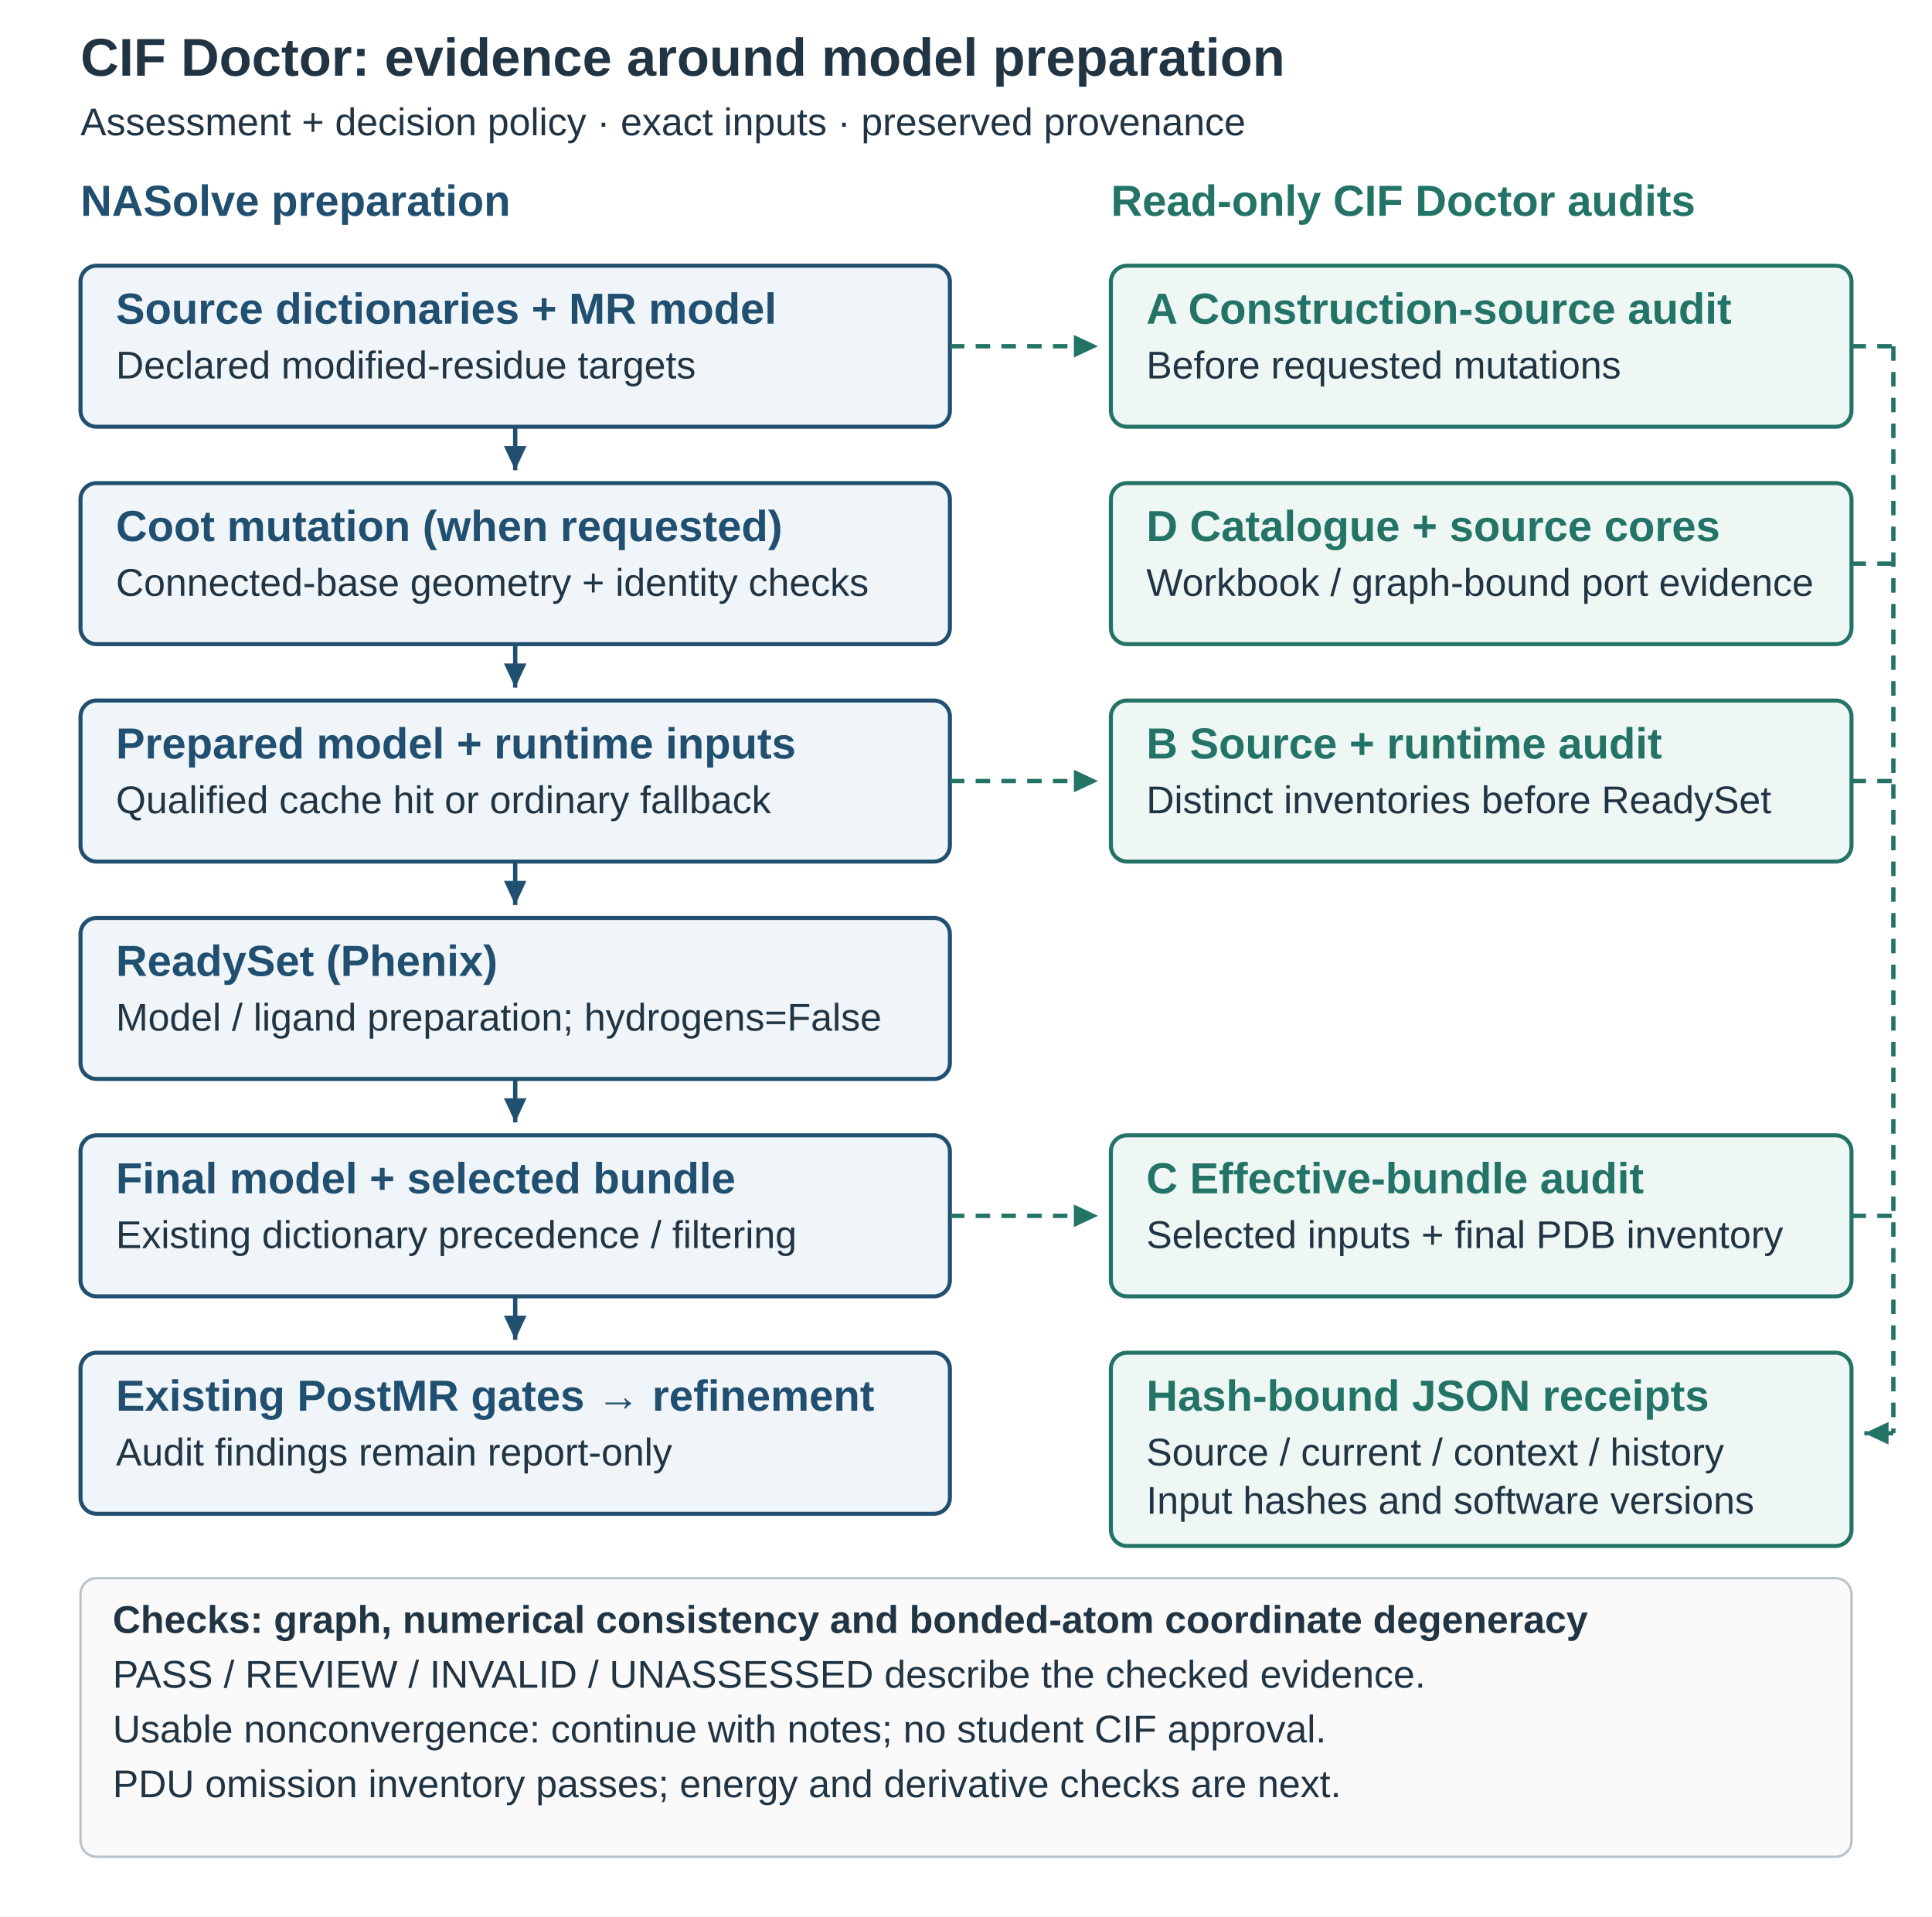
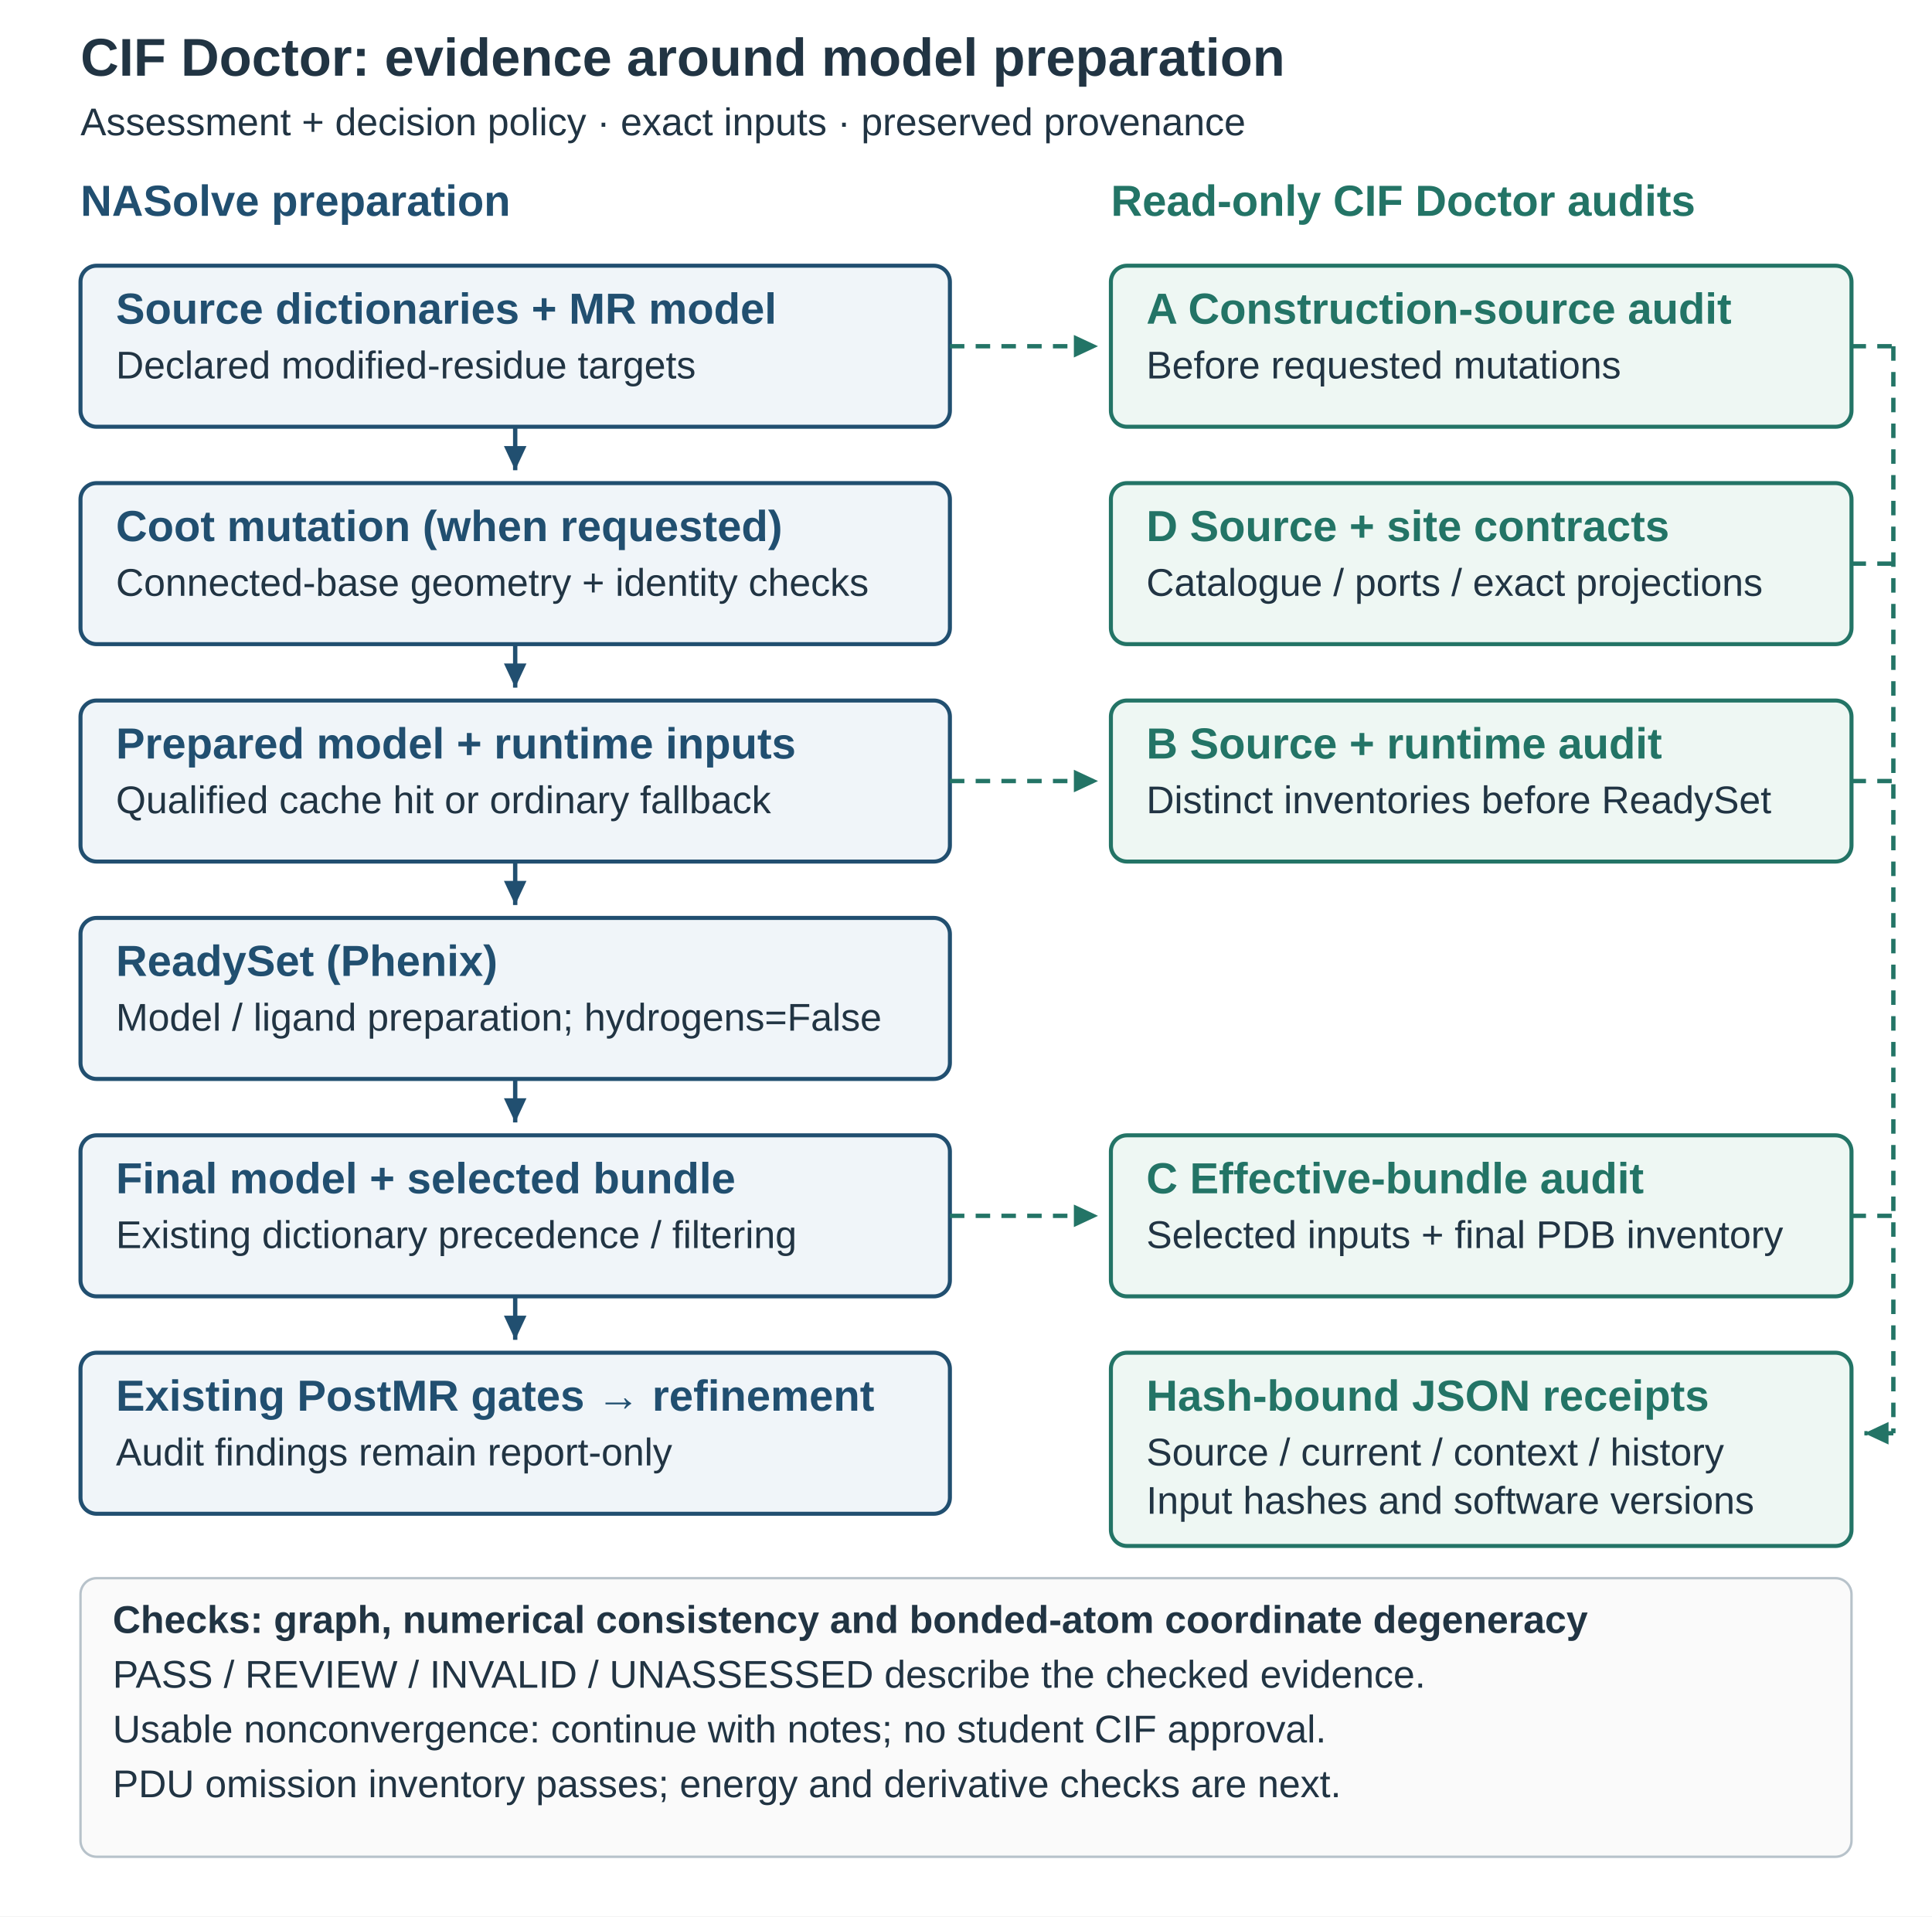
<svg xmlns="http://www.w3.org/2000/svg" width="180mm" height="178.5mm" viewBox="0 0 1200 1190" role="img" aria-labelledby="title description">
  <rect width="1200" height="1190" fill="white" />
  <text x="50" y="47" font-family="Arial, Helvetica, sans-serif" font-size="33" font-weight="bold" fill="#213443" text-anchor="start">CIF Doctor: evidence around model preparation</text>
  <text x="50" y="84" font-family="Arial, Helvetica, sans-serif" font-size="24" font-weight="normal" fill="#213443" text-anchor="start">Assessment + decision policy · exact inputs · preserved provenance</text>
  <text x="50" y="134" font-family="Arial, Helvetica, sans-serif" font-size="27" font-weight="bold" fill="#214f70" text-anchor="start">NASolve preparation</text>
  <text x="690" y="134" font-family="Arial, Helvetica, sans-serif" font-size="27" font-weight="bold" fill="#237466" text-anchor="start">Read-only CIF Doctor audits</text>
  <g id="source-inputs">
    <rect x="50" y="165" width="540" height="100" rx="10" fill="#f0f5f9" stroke="#214f70" stroke-width="2.5" />
    <text x="72" y="201" font-family="Arial, Helvetica, sans-serif" font-size="27" font-weight="bold" fill="#214f70" text-anchor="start">Source dictionaries + MR model</text>
    <text x="72" y="235" font-family="Arial, Helvetica, sans-serif" font-size="24" font-weight="normal" fill="#213443" text-anchor="start">Declared modified-residue targets</text>
  </g>
  <g id="coot-mutation">
    <rect x="50" y="300" width="540" height="100" rx="10" fill="#f0f5f9" stroke="#214f70" stroke-width="2.5" />
    <text x="72" y="336" font-family="Arial, Helvetica, sans-serif" font-size="27" font-weight="bold" fill="#214f70" text-anchor="start">Coot mutation (when requested)</text>
    <text x="72" y="370" font-family="Arial, Helvetica, sans-serif" font-size="24" font-weight="normal" fill="#213443" text-anchor="start">Connected-base geometry + identity checks</text>
  </g>
  <g id="prepared-inputs">
    <rect x="50" y="435" width="540" height="100" rx="10" fill="#f0f5f9" stroke="#214f70" stroke-width="2.5" />
    <text x="72" y="471" font-family="Arial, Helvetica, sans-serif" font-size="27" font-weight="bold" fill="#214f70" text-anchor="start">Prepared model + runtime inputs</text>
    <text x="72" y="505" font-family="Arial, Helvetica, sans-serif" font-size="24" font-weight="normal" fill="#213443" text-anchor="start">Qualified cache hit or ordinary fallback</text>
  </g>
  <g id="readyset">
    <rect x="50" y="570" width="540" height="100" rx="10" fill="#f0f5f9" stroke="#214f70" stroke-width="2.5" />
    <text x="72" y="606" font-family="Arial, Helvetica, sans-serif" font-size="27" font-weight="bold" fill="#214f70" text-anchor="start">ReadySet (Phenix)</text>
    <text x="72" y="640" font-family="Arial, Helvetica, sans-serif" font-size="24" font-weight="normal" fill="#213443" text-anchor="start">Model / ligand preparation; hydrogens=False</text>
  </g>
  <g id="effective-inputs">
    <rect x="50" y="705" width="540" height="100" rx="10" fill="#f0f5f9" stroke="#214f70" stroke-width="2.5" />
    <text x="72" y="741" font-family="Arial, Helvetica, sans-serif" font-size="27" font-weight="bold" fill="#214f70" text-anchor="start">Final model + selected bundle</text>
    <text x="72" y="775" font-family="Arial, Helvetica, sans-serif" font-size="24" font-weight="normal" fill="#213443" text-anchor="start">Existing dictionary precedence / filtering</text>
  </g>
  <g id="postmr-gates">
    <rect x="50" y="840" width="540" height="100" rx="10" fill="#f0f5f9" stroke="#214f70" stroke-width="2.5" />
    <text x="72" y="876" font-family="Arial, Helvetica, sans-serif" font-size="27" font-weight="bold" fill="#214f70" text-anchor="start">Existing PostMR gates → refinement</text>
    <text x="72" y="910" font-family="Arial, Helvetica, sans-serif" font-size="24" font-weight="normal" fill="#213443" text-anchor="start">Audit findings remain report-only</text>
  </g>
  <g id="preparation-flow-0">
    <path d="M 320.0 265.0 L 320.0 292.0" fill="none" stroke="#214f70" stroke-width="2.7" />
    <polygon points="320.0,292.0 313.0,277.0 327.0,277.0" fill="#214f70" />
  </g>
  <g id="preparation-flow-1">
    <path d="M 320.0 400.0 L 320.0 427.0" fill="none" stroke="#214f70" stroke-width="2.7" />
    <polygon points="320.0,427.0 313.0,412.0 327.0,412.0" fill="#214f70" />
  </g>
  <g id="preparation-flow-2">
    <path d="M 320.0 535.0 L 320.0 562.0" fill="none" stroke="#214f70" stroke-width="2.7" />
    <polygon points="320.0,562.0 313.0,547.0 327.0,547.0" fill="#214f70" />
  </g>
  <g id="preparation-flow-3">
    <path d="M 320.0 670.0 L 320.0 697.0" fill="none" stroke="#214f70" stroke-width="2.7" />
    <polygon points="320.0,697.0 313.0,682.0 327.0,682.0" fill="#214f70" />
  </g>
  <g id="preparation-flow-4">
    <path d="M 320.0 805.0 L 320.0 832.0" fill="none" stroke="#214f70" stroke-width="2.7" />
    <polygon points="320.0,832.0 313.0,817.0 327.0,817.0" fill="#214f70" />
  </g>
  <g id="mutation-audit">
    <rect x="690" y="165" width="460" height="100" rx="10" fill="#eef7f3" stroke="#237466" stroke-width="2.5" />
    <text x="712" y="201" font-family="Arial, Helvetica, sans-serif" font-size="27" font-weight="bold" fill="#237466" text-anchor="start">A  Construction-source audit</text>
    <text x="712" y="235" font-family="Arial, Helvetica, sans-serif" font-size="24" font-weight="normal" fill="#213443" text-anchor="start">Before requested mutations</text>
  </g>
  <g id="audit-branch-mutation-audit">
    <path d="M 590.0 215.0 L 599.0 215.0" fill="none" stroke="#237466" stroke-width="2.7" />
    <path d="M 606.0 215.0 L 615.0 215.0" fill="none" stroke="#237466" stroke-width="2.7" />
    <path d="M 622.0 215.0 L 631.0 215.0" fill="none" stroke="#237466" stroke-width="2.7" />
    <path d="M 638.0 215.0 L 647.0 215.0" fill="none" stroke="#237466" stroke-width="2.7" />
    <path d="M 654.0 215.0 L 663.0 215.0" fill="none" stroke="#237466" stroke-width="2.7" />
    <path d="M 670.0 215.0 L 679.0 215.0" fill="none" stroke="#237466" stroke-width="2.7" />
    <polygon points="682.0,215.0 667.0,222.0 667.0,208.0" fill="#237466" />
  </g>
  <g id="source-runtime-audit">
    <rect x="690" y="435" width="460" height="100" rx="10" fill="#eef7f3" stroke="#237466" stroke-width="2.5" />
    <text x="712" y="471" font-family="Arial, Helvetica, sans-serif" font-size="27" font-weight="bold" fill="#237466" text-anchor="start">B  Source + runtime audit</text>
    <text x="712" y="505" font-family="Arial, Helvetica, sans-serif" font-size="24" font-weight="normal" fill="#213443" text-anchor="start">Distinct inventories before ReadySet</text>
  </g>
  <g id="audit-branch-source-runtime-audit">
    <path d="M 590.0 485.0 L 599.0 485.0" fill="none" stroke="#237466" stroke-width="2.7" />
    <path d="M 606.0 485.0 L 615.0 485.0" fill="none" stroke="#237466" stroke-width="2.7" />
    <path d="M 622.0 485.0 L 631.0 485.0" fill="none" stroke="#237466" stroke-width="2.7" />
    <path d="M 638.0 485.0 L 647.0 485.0" fill="none" stroke="#237466" stroke-width="2.7" />
    <path d="M 654.0 485.0 L 663.0 485.0" fill="none" stroke="#237466" stroke-width="2.7" />
    <path d="M 670.0 485.0 L 679.0 485.0" fill="none" stroke="#237466" stroke-width="2.7" />
    <polygon points="682.0,485.0 667.0,492.0 667.0,478.0" fill="#237466" />
  </g>
  <g id="effective-audit">
    <rect x="690" y="705" width="460" height="100" rx="10" fill="#eef7f3" stroke="#237466" stroke-width="2.5" />
    <text x="712" y="741" font-family="Arial, Helvetica, sans-serif" font-size="27" font-weight="bold" fill="#237466" text-anchor="start">C  Effective-bundle audit</text>
    <text x="712" y="775" font-family="Arial, Helvetica, sans-serif" font-size="24" font-weight="normal" fill="#213443" text-anchor="start">Selected inputs + final PDB inventory</text>
  </g>
  <g id="audit-branch-effective-audit">
    <path d="M 590.0 755.0 L 599.0 755.0" fill="none" stroke="#237466" stroke-width="2.7" />
    <path d="M 606.0 755.0 L 615.0 755.0" fill="none" stroke="#237466" stroke-width="2.7" />
    <path d="M 622.0 755.0 L 631.0 755.0" fill="none" stroke="#237466" stroke-width="2.7" />
    <path d="M 638.0 755.0 L 647.0 755.0" fill="none" stroke="#237466" stroke-width="2.7" />
    <path d="M 654.0 755.0 L 663.0 755.0" fill="none" stroke="#237466" stroke-width="2.7" />
    <path d="M 670.0 755.0 L 679.0 755.0" fill="none" stroke="#237466" stroke-width="2.7" />
    <polygon points="682.0,755.0 667.0,762.0 667.0,748.0" fill="#237466" />
  </g>
  <g id="catalogue-census">
    <rect x="690" y="300" width="460" height="100" rx="10" fill="#eef7f3" stroke="#237466" stroke-width="2.5" />
-     <text x="712" y="336" font-family="Arial, Helvetica, sans-serif" font-size="27" font-weight="bold" fill="#237466" text-anchor="start">D  Catalogue + source cores</text>
-     <text x="712" y="370" font-family="Arial, Helvetica, sans-serif" font-size="24" font-weight="normal" fill="#213443" text-anchor="start">Workbook / graph-bound port evidence</text>
+     <text x="712" y="336" font-family="Arial, Helvetica, sans-serif" font-size="27" font-weight="bold" fill="#237466" text-anchor="start">D  Source + site contracts</text>
+     <text x="712" y="370" font-family="Arial, Helvetica, sans-serif" font-size="24" font-weight="normal" fill="#213443" text-anchor="start">Catalogue / ports / exact projections</text>
  </g>
  <g id="catalogue-to-receipts">
    <path d="M 1150.0 350.0 L 1159.0 350.0" fill="none" stroke="#237466" stroke-width="2.7" />
    <path d="M 1166.0 350.0 L 1175.0 350.0" fill="none" stroke="#237466" stroke-width="2.7" />
  </g>
  <g id="json-receipts">
    <rect x="690" y="840" width="460" height="120" rx="10" fill="#eef7f3" stroke="#237466" stroke-width="2.5" />
    <text x="712" y="876" font-family="Arial, Helvetica, sans-serif" font-size="27" font-weight="bold" fill="#237466" text-anchor="start">Hash-bound JSON receipts</text>
    <text x="712" y="910" font-family="Arial, Helvetica, sans-serif" font-size="24" font-weight="normal" fill="#213443" text-anchor="start">Source / current / context / history</text>
    <text x="712" y="940" font-family="Arial, Helvetica, sans-serif" font-size="24" font-weight="normal" fill="#213443" text-anchor="start">Input hashes and software versions</text>
  </g>
  <g id="mutation-to-receipts">
    <path d="M 1150.0 215.0 L 1159.0 215.0" fill="none" stroke="#237466" stroke-width="2.7" />
    <path d="M 1166.0 215.0 L 1175.0 215.0" fill="none" stroke="#237466" stroke-width="2.7" />
    <path d="M 1176.0 215.0 L 1176.0 224.0" fill="none" stroke="#237466" stroke-width="2.7" />
    <path d="M 1176.0 231.0 L 1176.0 240.0" fill="none" stroke="#237466" stroke-width="2.7" />
    <path d="M 1176.0 247.0 L 1176.0 256.0" fill="none" stroke="#237466" stroke-width="2.7" />
    <path d="M 1176.0 263.0 L 1176.0 272.0" fill="none" stroke="#237466" stroke-width="2.7" />
    <path d="M 1176.0 279.0 L 1176.0 288.0" fill="none" stroke="#237466" stroke-width="2.7" />
    <path d="M 1176.0 295.0 L 1176.0 304.0" fill="none" stroke="#237466" stroke-width="2.7" />
    <path d="M 1176.0 311.0 L 1176.0 320.0" fill="none" stroke="#237466" stroke-width="2.7" />
    <path d="M 1176.0 327.0 L 1176.0 336.0" fill="none" stroke="#237466" stroke-width="2.7" />
    <path d="M 1176.0 343.0 L 1176.0 352.0" fill="none" stroke="#237466" stroke-width="2.7" />
    <path d="M 1176.0 359.0 L 1176.0 368.0" fill="none" stroke="#237466" stroke-width="2.7" />
    <path d="M 1176.0 375.0 L 1176.0 384.0" fill="none" stroke="#237466" stroke-width="2.7" />
    <path d="M 1176.0 391.0 L 1176.0 400.0" fill="none" stroke="#237466" stroke-width="2.7" />
    <path d="M 1176.0 407.0 L 1176.0 416.0" fill="none" stroke="#237466" stroke-width="2.7" />
    <path d="M 1176.0 423.0 L 1176.0 432.0" fill="none" stroke="#237466" stroke-width="2.7" />
    <path d="M 1176.0 439.0 L 1176.0 448.0" fill="none" stroke="#237466" stroke-width="2.7" />
    <path d="M 1176.0 455.0 L 1176.0 464.0" fill="none" stroke="#237466" stroke-width="2.7" />
    <path d="M 1176.0 471.0 L 1176.0 480.0" fill="none" stroke="#237466" stroke-width="2.7" />
    <path d="M 1176.0 487.0 L 1176.0 496.0" fill="none" stroke="#237466" stroke-width="2.7" />
    <path d="M 1176.0 503.0 L 1176.0 512.0" fill="none" stroke="#237466" stroke-width="2.7" />
    <path d="M 1176.0 519.0 L 1176.0 528.0" fill="none" stroke="#237466" stroke-width="2.7" />
    <path d="M 1176.0 535.0 L 1176.0 544.0" fill="none" stroke="#237466" stroke-width="2.7" />
    <path d="M 1176.0 551.0 L 1176.0 560.0" fill="none" stroke="#237466" stroke-width="2.7" />
    <path d="M 1176.0 567.0 L 1176.0 576.0" fill="none" stroke="#237466" stroke-width="2.7" />
    <path d="M 1176.0 583.0 L 1176.0 592.0" fill="none" stroke="#237466" stroke-width="2.7" />
    <path d="M 1176.0 599.0 L 1176.0 608.0" fill="none" stroke="#237466" stroke-width="2.7" />
    <path d="M 1176.0 615.0 L 1176.0 624.0" fill="none" stroke="#237466" stroke-width="2.7" />
    <path d="M 1176.0 631.0 L 1176.0 640.0" fill="none" stroke="#237466" stroke-width="2.7" />
    <path d="M 1176.0 647.0 L 1176.0 656.0" fill="none" stroke="#237466" stroke-width="2.7" />
    <path d="M 1176.0 663.0 L 1176.0 672.0" fill="none" stroke="#237466" stroke-width="2.7" />
    <path d="M 1176.0 679.0 L 1176.0 688.0" fill="none" stroke="#237466" stroke-width="2.7" />
    <path d="M 1176.0 695.0 L 1176.0 704.0" fill="none" stroke="#237466" stroke-width="2.7" />
    <path d="M 1176.0 711.0 L 1176.0 720.0" fill="none" stroke="#237466" stroke-width="2.7" />
    <path d="M 1176.0 727.0 L 1176.0 736.0" fill="none" stroke="#237466" stroke-width="2.7" />
    <path d="M 1176.0 743.0 L 1176.0 752.0" fill="none" stroke="#237466" stroke-width="2.7" />
    <path d="M 1176.0 759.0 L 1176.0 768.0" fill="none" stroke="#237466" stroke-width="2.7" />
    <path d="M 1176.0 775.0 L 1176.0 784.0" fill="none" stroke="#237466" stroke-width="2.7" />
    <path d="M 1176.0 791.0 L 1176.0 800.0" fill="none" stroke="#237466" stroke-width="2.7" />
    <path d="M 1176.0 807.0 L 1176.0 816.0" fill="none" stroke="#237466" stroke-width="2.7" />
    <path d="M 1176.0 823.0 L 1176.0 832.0" fill="none" stroke="#237466" stroke-width="2.7" />
    <path d="M 1176.0 839.0 L 1176.0 848.0" fill="none" stroke="#237466" stroke-width="2.7" />
    <path d="M 1176.0 855.0 L 1176.0 864.0" fill="none" stroke="#237466" stroke-width="2.7" />
    <path d="M 1176.0 871.0 L 1176.0 880.0" fill="none" stroke="#237466" stroke-width="2.7" />
    <path d="M 1176.0 887.0 L 1176.0 890.0" fill="none" stroke="#237466" stroke-width="2.7" />
    <path d="M 1176.0 890.0 L 1167.0 890.0" fill="none" stroke="#237466" stroke-width="2.7" />
    <path d="M 1160.0 890.0 L 1158.0 890.0" fill="none" stroke="#237466" stroke-width="2.7" />
    <polygon points="1158.0,890.0 1173.0,883.0 1173.0,897.0" fill="#237466" />
  </g>
  <g id="source-to-receipts">
    <path d="M 1150.0 485.0 L 1159.0 485.0" fill="none" stroke="#237466" stroke-width="2.7" />
    <path d="M 1166.0 485.0 L 1175.0 485.0" fill="none" stroke="#237466" stroke-width="2.7" />
  </g>
  <g id="effective-to-receipts">
    <path d="M 1150.0 755.0 L 1159.0 755.0" fill="none" stroke="#237466" stroke-width="2.7" />
    <path d="M 1166.0 755.0 L 1175.0 755.0" fill="none" stroke="#237466" stroke-width="2.7" />
  </g>
  <g id="scope-notes">
    <rect x="50" y="980" width="1100" height="173" rx="10" fill="#fafafa" stroke="#b7c2ca" stroke-width="1.5" />
    <text x="70" y="1014" font-family="Arial, Helvetica, sans-serif" font-size="24" font-weight="bold" fill="#213443" text-anchor="start">Checks: graph, numerical consistency and bonded-atom coordinate degeneracy</text>
    <text x="70" y="1048" font-family="Arial, Helvetica, sans-serif" font-size="24" font-weight="normal" fill="#213443" text-anchor="start">PASS / REVIEW / INVALID / UNASSESSED describe the checked evidence.</text>
    <text x="70" y="1082" font-family="Arial, Helvetica, sans-serif" font-size="24" font-weight="normal" fill="#213443" text-anchor="start">Usable nonconvergence: continue with notes; no student CIF approval.</text>
    <text x="70" y="1116" font-family="Arial, Helvetica, sans-serif" font-size="24" font-weight="normal" fill="#213443" text-anchor="start">PDU omission inventory passes; energy and derivative checks are next.</text>
  </g>
</svg>
